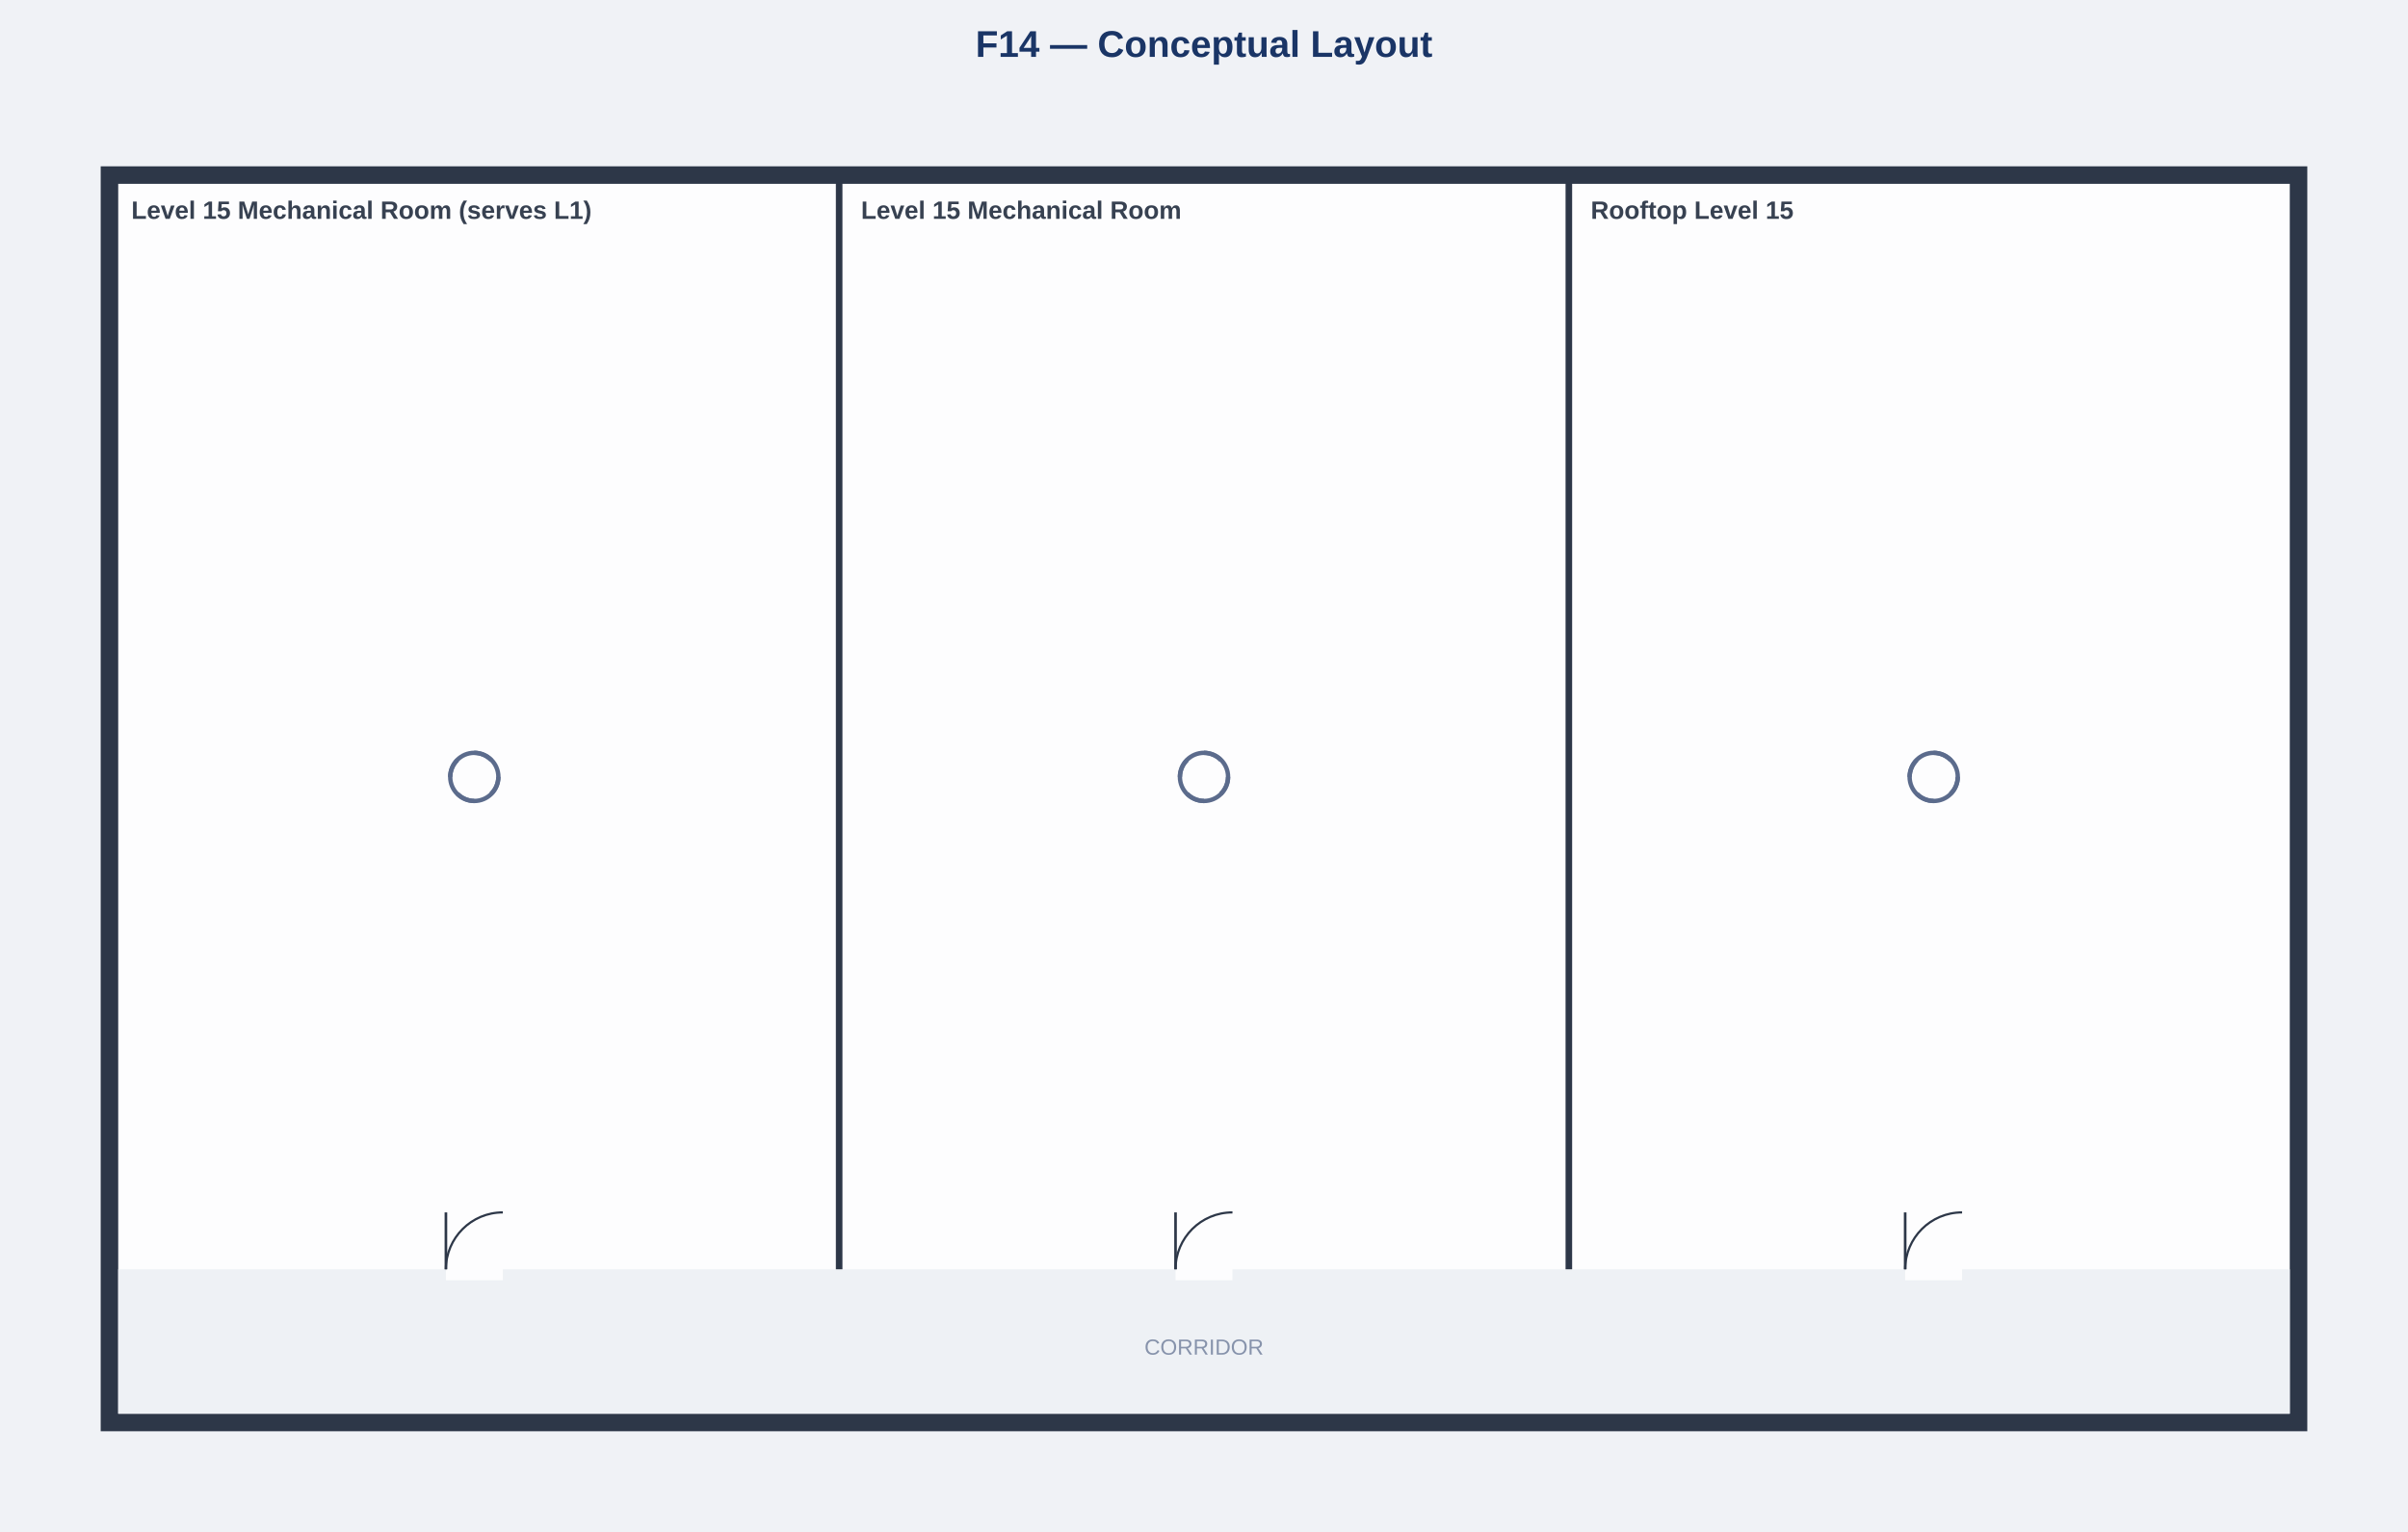
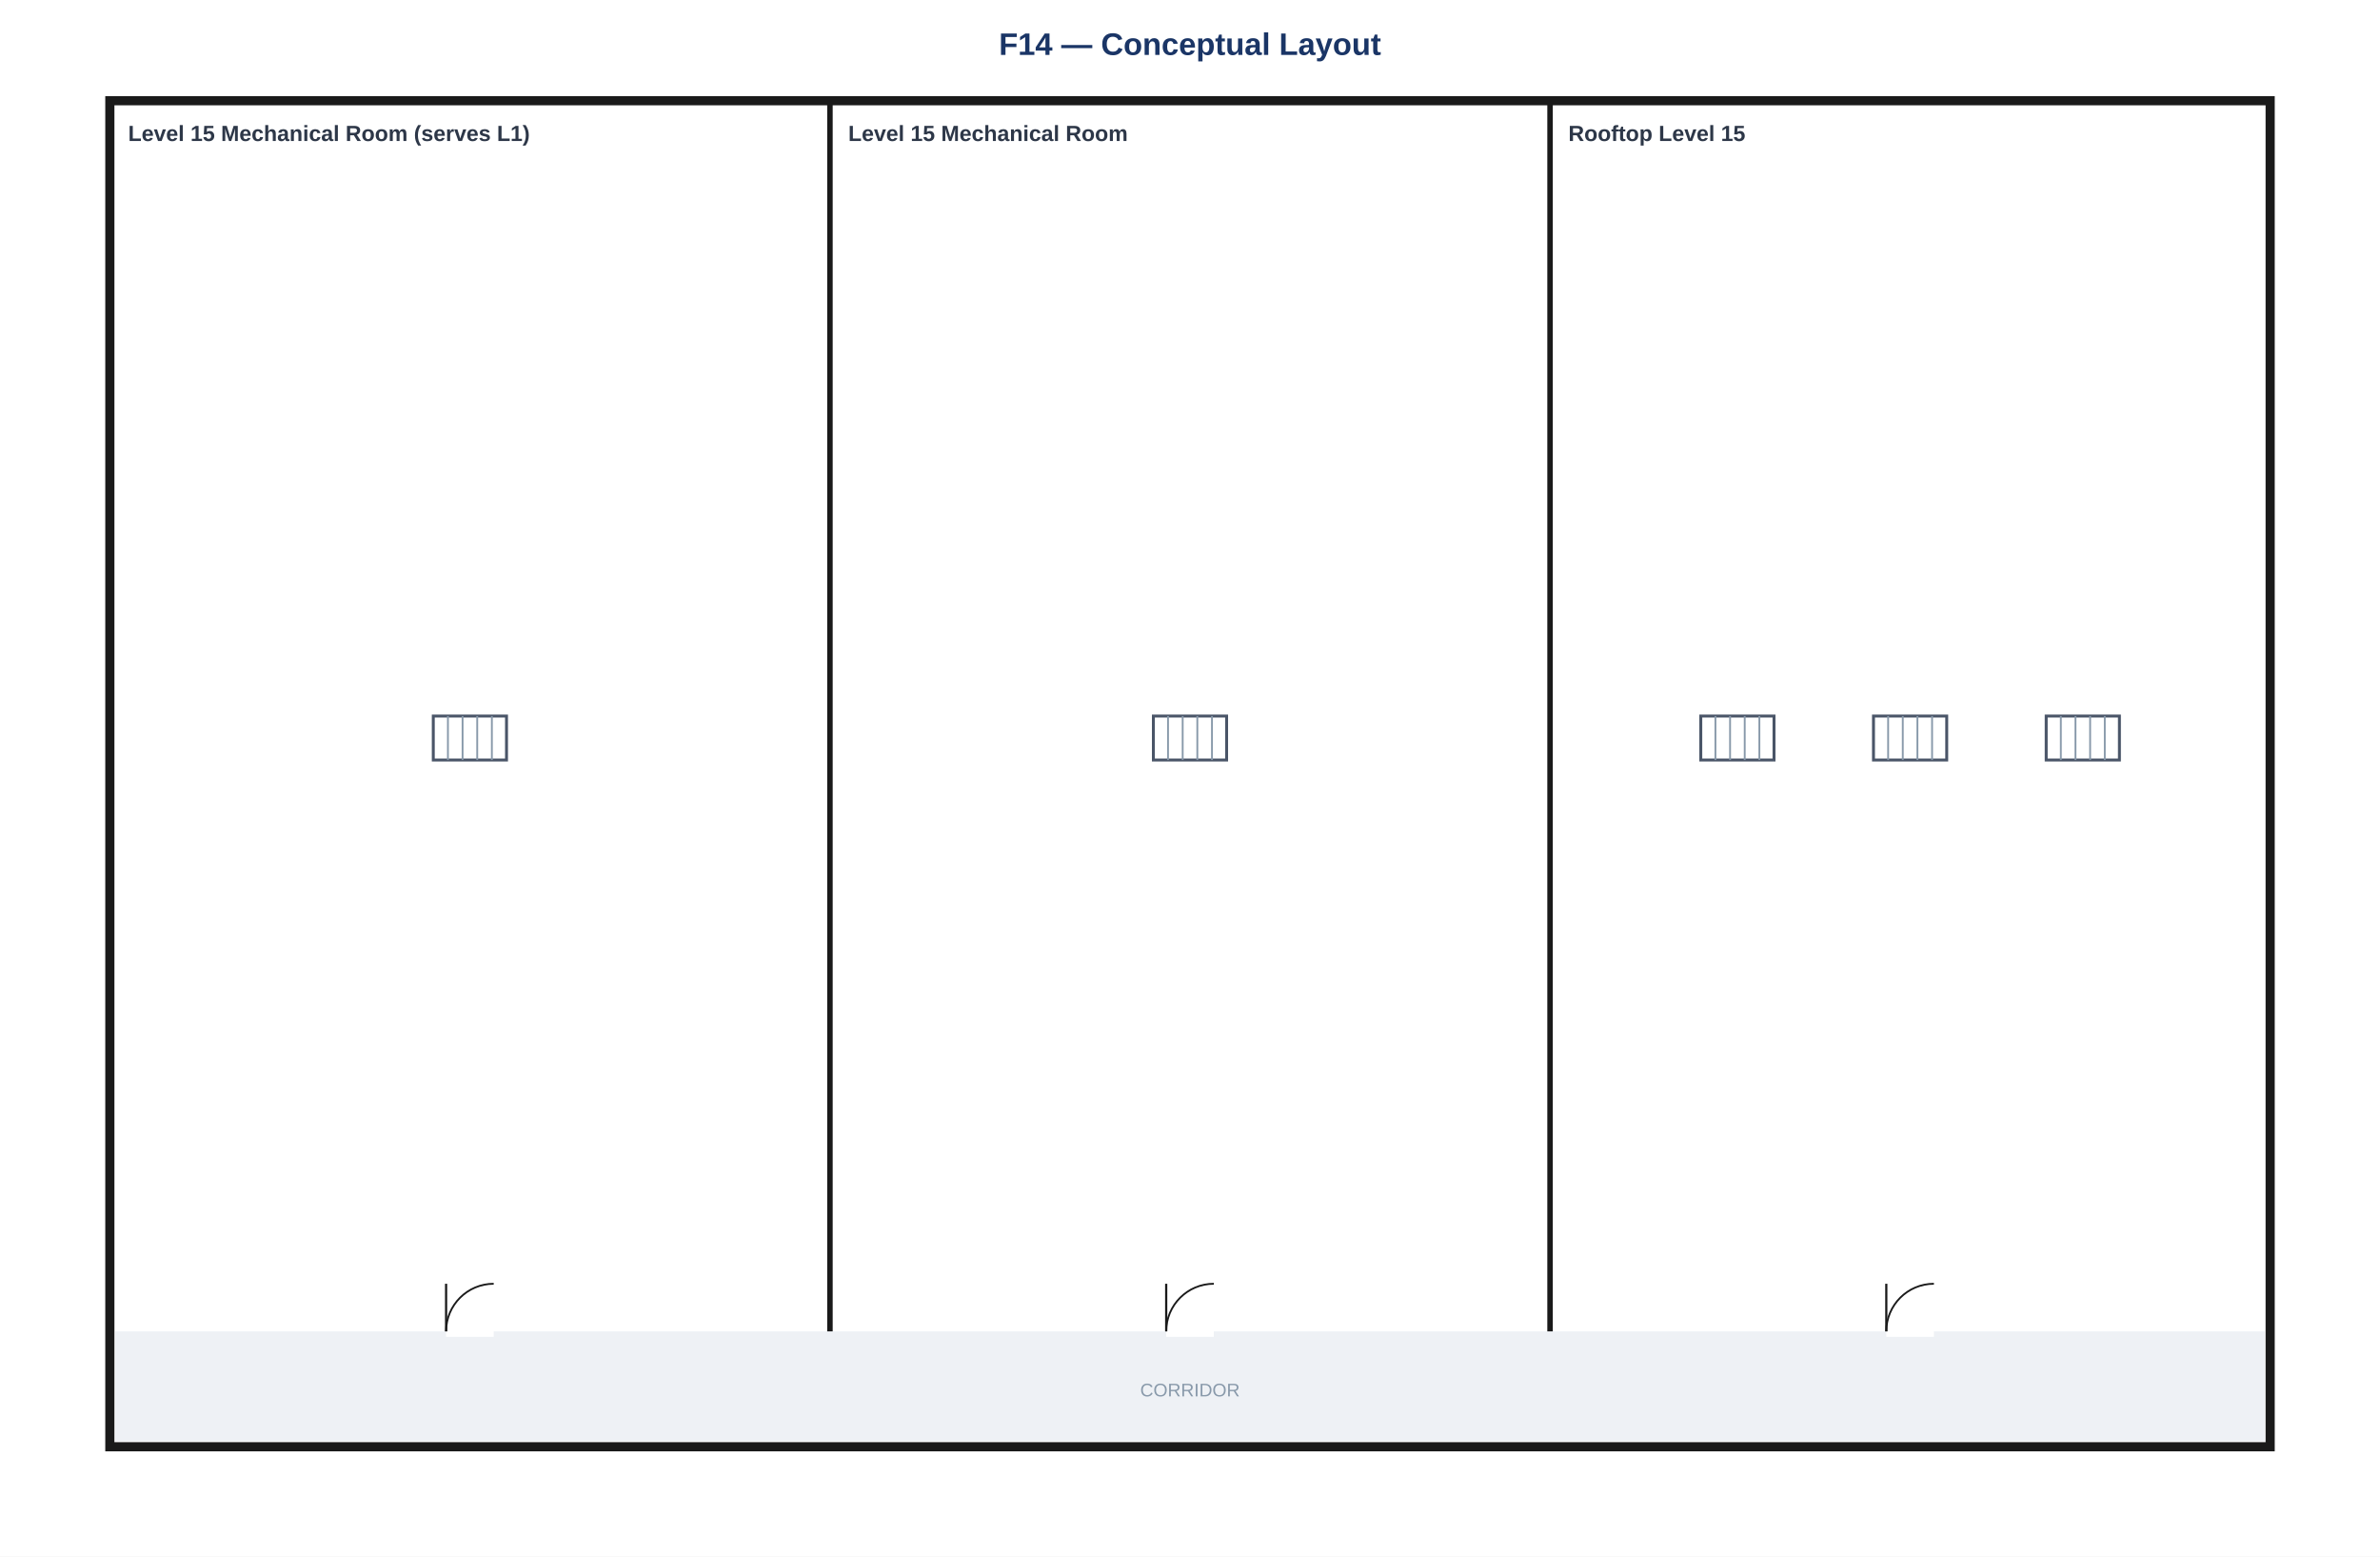
- <svg xmlns="http://www.w3.org/2000/svg" width="1100" height="700" viewBox="0 0 1100 700" font-family="Arial, sans-serif">
-   <rect x="0" y="0" width="1100" height="700" fill="#F0F2F6" />
-   <text x="550.0" y="26" text-anchor="middle" font-size="17" font-weight="bold" fill="#1A3566">F14 — Conceptual Layout</text>
-   <rect x="50" y="80" width="1000" height="570" fill="#FDFDFE" stroke="#2D3748" stroke-width="8" />
-   <rect x="54.0" y="580" width="992" height="66.0" fill="#EEF1F5" />
-   <text x="550.0" y="619.0" text-anchor="middle" font-size="10" fill="#5B6B8C" opacity="0.7">CORRIDOR</text>
-   <text x="60.0" y="100" font-size="11.5" font-weight="700" fill="#374151">Level 15 Mechanical Room (serves L1)</text>
-   <circle cx="216.667" cy="355.0" r="11" fill="none" stroke="#5B6B8C" stroke-width="2" />
-   <path d="M216.667,344.0 A11,11 0 0 1 224.367,347.3" stroke="#5B6B8C" stroke-width="2" fill="none" />
-   <path d="M227.667,355.0 A11,11 0 0 1 224.367,362.7" stroke="#5B6B8C" stroke-width="2" fill="none" />
-   <path d="M216.667,366.0 A11,11 0 0 1 208.967,362.7" stroke="#5B6B8C" stroke-width="2" fill="none" />
-   <path d="M205.667,355.0 A11,11 0 0 1 208.967,347.3" stroke="#5B6B8C" stroke-width="2" fill="none" />
-   <rect x="203.7" y="577.0" width="26.0" height="8" fill="#FDFDFE" />
-   <path d="M203.7,580.0 A26.0,26.0 0 0 1 229.7,554.0" fill="none" stroke="#2D3748" stroke-width="1" />
-   <line x1="203.7" y1="580.0" x2="203.7" y2="554.0" stroke="#2D3748" stroke-width="1.2" />
-   <line x1="383.333" y1="80" x2="383.333" y2="580" stroke="#2D3748" stroke-width="3" />
-   <text x="393.333" y="100" font-size="11.5" font-weight="700" fill="#374151">Level 15 Mechanical Room</text>
-   <circle cx="550.0" cy="355.0" r="11" fill="none" stroke="#5B6B8C" stroke-width="2" />
-   <path d="M550.0,344.0 A11,11 0 0 1 557.7,347.3" stroke="#5B6B8C" stroke-width="2" fill="none" />
-   <path d="M561.0,355.0 A11,11 0 0 1 557.7,362.7" stroke="#5B6B8C" stroke-width="2" fill="none" />
-   <path d="M550.0,366.0 A11,11 0 0 1 542.3,362.7" stroke="#5B6B8C" stroke-width="2" fill="none" />
-   <path d="M539.0,355.0 A11,11 0 0 1 542.3,347.3" stroke="#5B6B8C" stroke-width="2" fill="none" />
-   <rect x="537.0" y="577.0" width="26.0" height="8" fill="#FDFDFE" />
-   <path d="M537.0,580.0 A26.0,26.0 0 0 1 563.0,554.0" fill="none" stroke="#2D3748" stroke-width="1" />
-   <line x1="537.0" y1="580.0" x2="537.0" y2="554.0" stroke="#2D3748" stroke-width="1.2" />
-   <line x1="716.667" y1="80" x2="716.667" y2="580" stroke="#2D3748" stroke-width="3" />
-   <text x="726.667" y="100" font-size="11.5" font-weight="700" fill="#374151">Rooftop Level 15</text>
-   <circle cx="883.333" cy="355.0" r="11" fill="none" stroke="#5B6B8C" stroke-width="2" />
-   <path d="M883.333,344.0 A11,11 0 0 1 891.033,347.3" stroke="#5B6B8C" stroke-width="2" fill="none" />
-   <path d="M894.333,355.0 A11,11 0 0 1 891.033,362.7" stroke="#5B6B8C" stroke-width="2" fill="none" />
-   <path d="M883.333,366.0 A11,11 0 0 1 875.633,362.7" stroke="#5B6B8C" stroke-width="2" fill="none" />
-   <path d="M872.333,355.0 A11,11 0 0 1 875.633,347.3" stroke="#5B6B8C" stroke-width="2" fill="none" />
-   <rect x="870.3" y="577.0" width="26.0" height="8" fill="#FDFDFE" />
-   <path d="M870.3,580.0 A26.0,26.0 0 0 1 896.3,554.0" fill="none" stroke="#2D3748" stroke-width="1" />
-   <line x1="870.3" y1="580.0" x2="870.3" y2="554.0" stroke="#2D3748" stroke-width="1.2" />
+ <svg xmlns="http://www.w3.org/2000/svg" width="1300" height="850" viewBox="0 0 1300 850" font-family="Arial, sans-serif">
+   <rect x="0" y="0" width="1300" height="850" fill="#FFFFFF" />
+   <text x="650.0" y="30" text-anchor="middle" font-size="17" font-weight="bold" fill="#1A3566">F14 — Conceptual Layout</text>
+   <rect x="60" y="55" width="1180" height="735" fill="none" stroke="#1A1A1A" stroke-width="5" />
+   <rect x="63" y="727" width="1174" height="60" fill="#EEF1F5" />
+   <text x="650.0" y="762.5" text-anchor="middle" font-size="10" fill="#8899AA">CORRIDOR</text>
+   <text x="70.0" y="77" font-size="12" font-weight="700" fill="#2D3748">Level 15 Mechanical Room (serves L1)</text>
+   <rect x="236.667" y="391.0" width="40" height="24.0" fill="none" stroke="#4A5568" stroke-width="1.6" />
+   <line x1="244.667" y1="391.0" x2="244.667" y2="415.0" stroke="#8899AA" stroke-width="1" />
+   <line x1="252.667" y1="391.0" x2="252.667" y2="415.0" stroke="#8899AA" stroke-width="1" />
+   <line x1="260.667" y1="391.0" x2="260.667" y2="415.0" stroke="#8899AA" stroke-width="1" />
+   <line x1="268.667" y1="391.0" x2="268.667" y2="415.0" stroke="#8899AA" stroke-width="1" />
+   <rect x="243.667" y="724" width="26" height="6" fill="#FFFFFF" />
+   <path d="M243.667,727 A26,26 0 0 1 269.667,701" fill="none" stroke="#1A1A1A" stroke-width="1" />
+   <line x1="243.667" y1="727" x2="243.667" y2="701" stroke="#1A1A1A" stroke-width="1.2" />
+   <line x1="453.333" y1="55" x2="453.333" y2="727" stroke="#1A1A1A" stroke-width="3" />
+   <text x="463.333" y="77" font-size="12" font-weight="700" fill="#2D3748">Level 15 Mechanical Room</text>
+   <rect x="630.0" y="391.0" width="40" height="24.0" fill="none" stroke="#4A5568" stroke-width="1.6" />
+   <line x1="638.0" y1="391.0" x2="638.0" y2="415.0" stroke="#8899AA" stroke-width="1" />
+   <line x1="646.0" y1="391.0" x2="646.0" y2="415.0" stroke="#8899AA" stroke-width="1" />
+   <line x1="654.0" y1="391.0" x2="654.0" y2="415.0" stroke="#8899AA" stroke-width="1" />
+   <line x1="662.0" y1="391.0" x2="662.0" y2="415.0" stroke="#8899AA" stroke-width="1" />
+   <rect x="637.0" y="724" width="26" height="6" fill="#FFFFFF" />
+   <path d="M637.0,727 A26,26 0 0 1 663.0,701" fill="none" stroke="#1A1A1A" stroke-width="1" />
+   <line x1="637.0" y1="727" x2="637.0" y2="701" stroke="#1A1A1A" stroke-width="1.2" />
+   <line x1="846.667" y1="55" x2="846.667" y2="727" stroke="#1A1A1A" stroke-width="3" />
+   <text x="856.667" y="77" font-size="12" font-weight="700" fill="#2D3748">Rooftop Level 15</text>
+   <rect x="929.0" y="391.0" width="40" height="24.0" fill="none" stroke="#4A5568" stroke-width="1.6" />
+   <line x1="937.0" y1="391.0" x2="937.0" y2="415.0" stroke="#8899AA" stroke-width="1" />
+   <line x1="945.0" y1="391.0" x2="945.0" y2="415.0" stroke="#8899AA" stroke-width="1" />
+   <line x1="953.0" y1="391.0" x2="953.0" y2="415.0" stroke="#8899AA" stroke-width="1" />
+   <line x1="961.0" y1="391.0" x2="961.0" y2="415.0" stroke="#8899AA" stroke-width="1" />
+   <rect x="1023.333" y="391.0" width="40" height="24.0" fill="none" stroke="#4A5568" stroke-width="1.6" />
+   <line x1="1031.333" y1="391.0" x2="1031.333" y2="415.0" stroke="#8899AA" stroke-width="1" />
+   <line x1="1039.333" y1="391.0" x2="1039.333" y2="415.0" stroke="#8899AA" stroke-width="1" />
+   <line x1="1047.333" y1="391.0" x2="1047.333" y2="415.0" stroke="#8899AA" stroke-width="1" />
+   <line x1="1055.333" y1="391.0" x2="1055.333" y2="415.0" stroke="#8899AA" stroke-width="1" />
+   <rect x="1117.667" y="391.0" width="40" height="24.0" fill="none" stroke="#4A5568" stroke-width="1.6" />
+   <line x1="1125.667" y1="391.0" x2="1125.667" y2="415.0" stroke="#8899AA" stroke-width="1" />
+   <line x1="1133.667" y1="391.0" x2="1133.667" y2="415.0" stroke="#8899AA" stroke-width="1" />
+   <line x1="1141.667" y1="391.0" x2="1141.667" y2="415.0" stroke="#8899AA" stroke-width="1" />
+   <line x1="1149.667" y1="391.0" x2="1149.667" y2="415.0" stroke="#8899AA" stroke-width="1" />
+   <rect x="1030.333" y="724" width="26" height="6" fill="#FFFFFF" />
+   <path d="M1030.333,727 A26,26 0 0 1 1056.333,701" fill="none" stroke="#1A1A1A" stroke-width="1" />
+   <line x1="1030.333" y1="727" x2="1030.333" y2="701" stroke="#1A1A1A" stroke-width="1.2" />
</svg>
